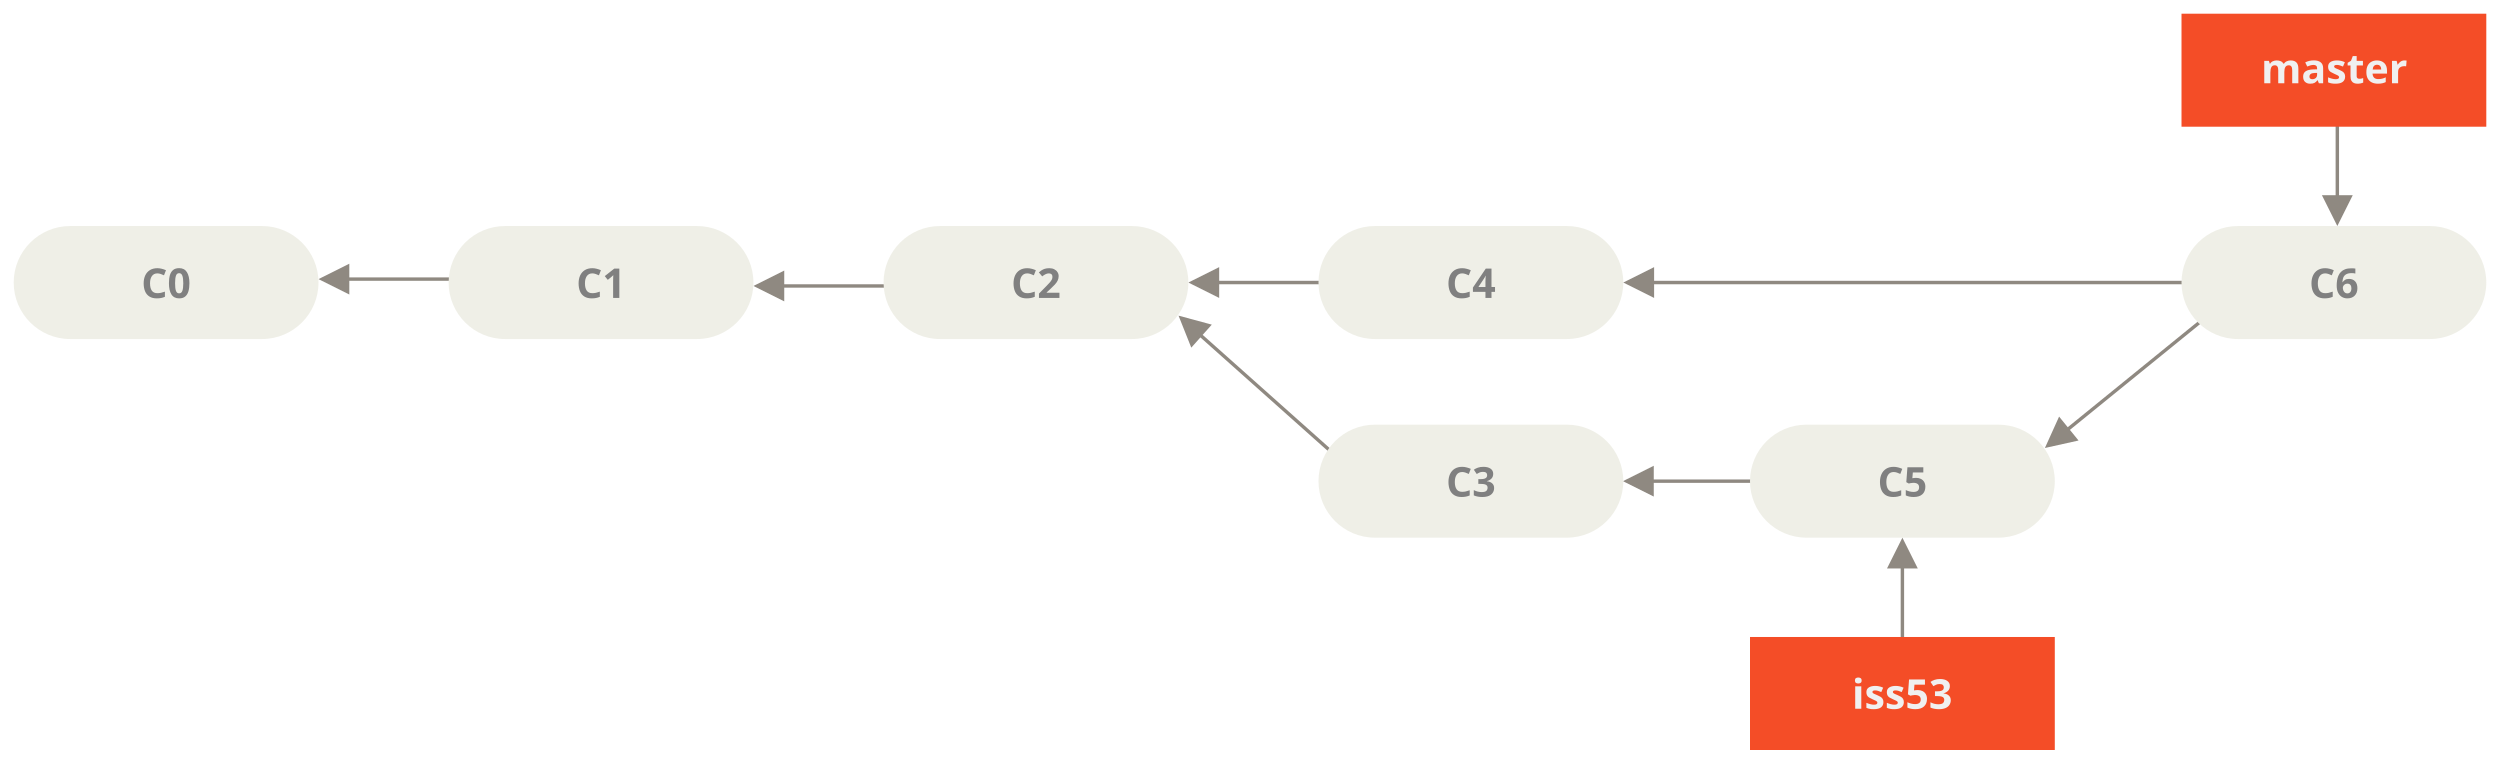
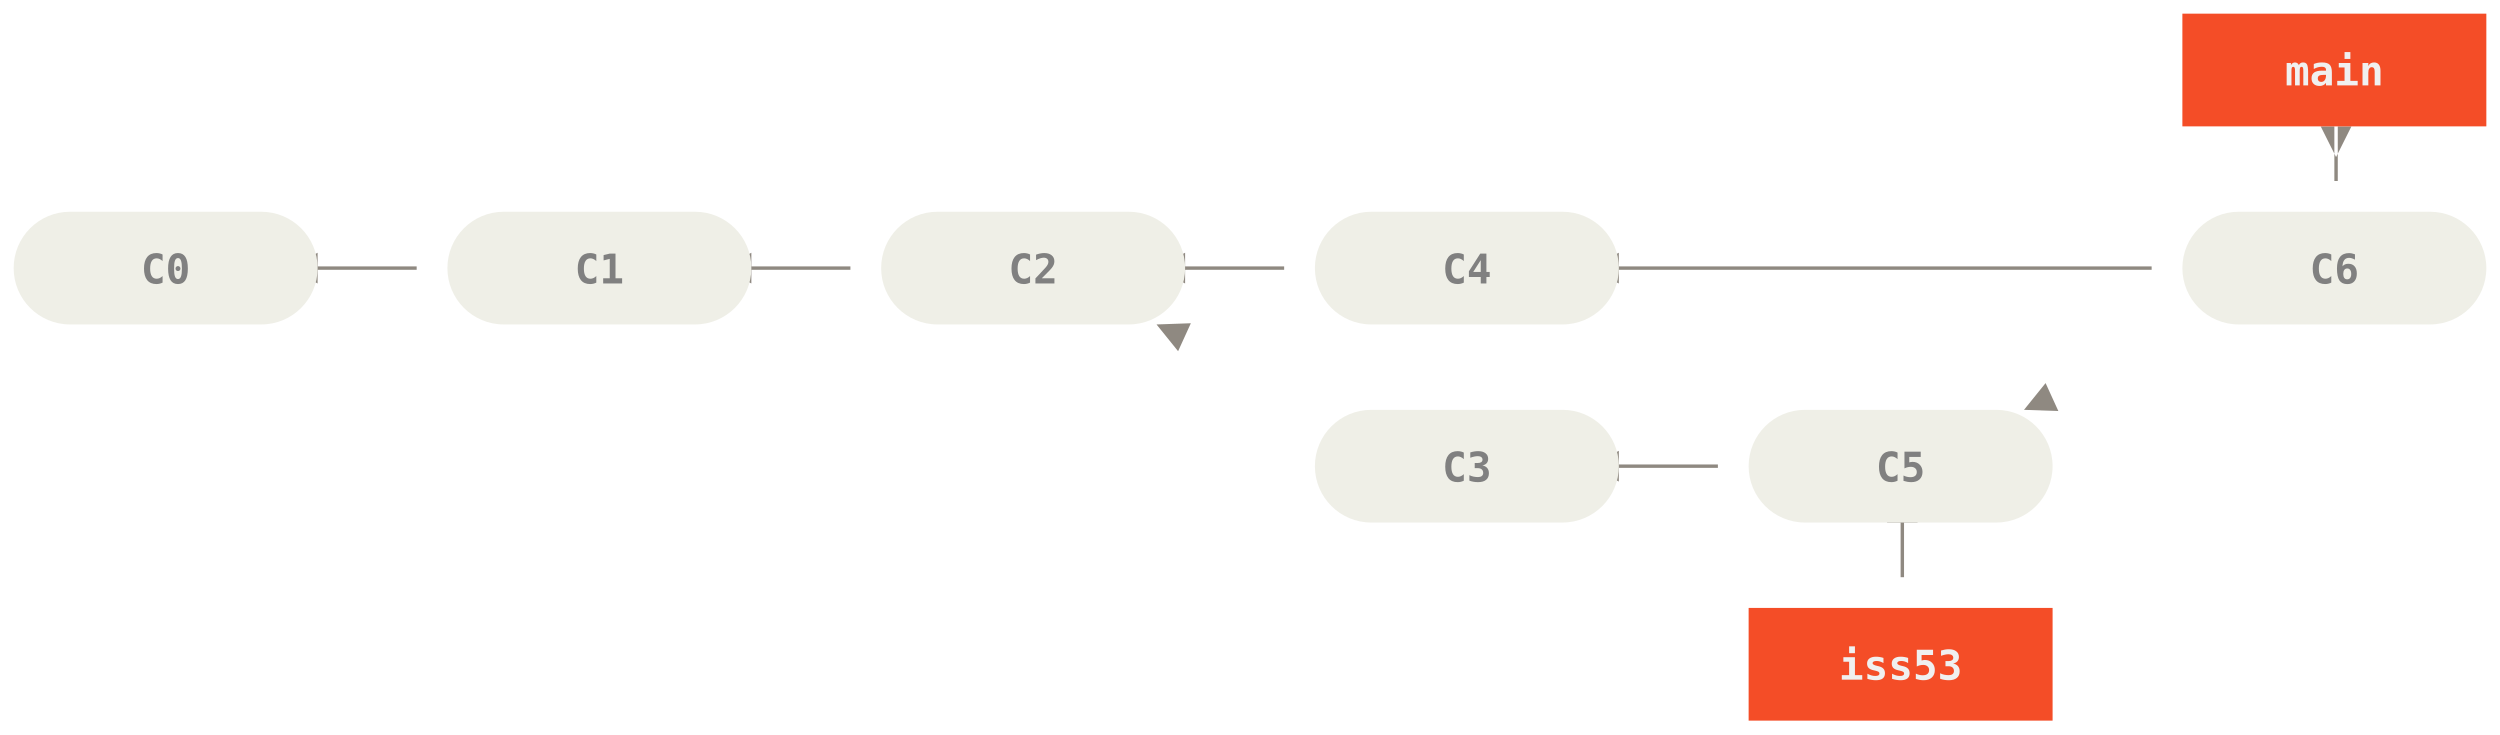
- <svg xmlns="http://www.w3.org/2000/svg" id="svg34780" version="1.1" viewBox="0 0 730 223">
-   <g id="03---Basic-Merging-2" transform="translate(-8,-65)" style="fill-rule:evenodd;fill:none">
-     <path id="Line" d="m110 146h35v1h-35v4l-9-4.5 9-4.5z" style="fill-rule:nonzero;fill:#8f8981" />
-     <path id="Line-2" d="m237 148h35v1h-35v4l-9-4.5 9-4.5z" style="fill-rule:nonzero;fill:#8f8981" />
-     <path id="Line-6" d="m364 147h35v1h-35v4l-9-4.5 9-4.5z" style="fill-rule:nonzero;fill:#8f8981" />
-     <g id="brown" transform="translate(12,131)">
-       <rect id="Rectangle-1" width="89" height="33" rx="16.5" ry="16.5" style="fill-rule:evenodd;fill:#efefe7" />
-       <text id="C6" font-size="12px" font-weight="700" style="fill:#979797;font-family:'Source Code Pro';font-size:12px;font-weight:700;text-anchor:middle">
-         <tspan id="tspan34704" x="44.5" y="21" style="fill:gray">C0</tspan>
-       </text>
-     </g>
-     <g id="g34714" transform="translate(139,131)">
-       <rect id="rect34708" width="89" height="33" rx="16.5" ry="16.5" style="fill-rule:evenodd;fill:#efefe7" />
-       <text id="text34712" font-size="12px" font-weight="700" style="fill:#979797;font-family:'Source Code Pro';font-size:12px;font-weight:700;text-anchor:middle">
-         <tspan id="tspan34710" x="44.5" y="21" style="fill:gray">C1</tspan>
-       </text>
-     </g>
-     <g id="g34722" transform="translate(266,131)">
-       <rect id="rect34716" width="89" height="33" rx="16.5" ry="16.5" style="fill-rule:evenodd;fill:#efefe7" />
-       <text id="text34720" font-size="12px" font-weight="700" style="fill:#979797;font-family:'Source Code Pro';font-size:12px;font-weight:700;text-anchor:middle">
-         <tspan id="tspan34718" x="44.5" y="21" style="fill:gray">C2</tspan>
-       </text>
-     </g>
-     <path id="Line-5" d="m359.18 162.78 40.028 35.677-.665.747-40.028-35.677-2.662 2.986-3.724-9.348 9.713 2.629z" style="fill-rule:nonzero;fill:#8f8981" />
-     <g id="Line-7-+-ref-3" transform="translate(647,69)">
-       <path id="Line-7" d="m43 53v-32h1v32h4l-4.5 9-4.5-9z" style="fill-rule:nonzero;fill:#8f8981" />
-       <g id="ref" transform="translate(-2)">
-         <rect id="Rectangle-2" transform="scale(.83962 1)" width="106" height="33" style="fill-rule:evenodd;fill:#f44d27" />
-         <text id="master" transform="translate(-8.4003 .316)" font-size="12px" font-weight="700" style="fill:#979797;font-family:'Source Code Pro';font-size:12px;font-weight:700;text-anchor:middle">
-           <tspan id="tspan34727" x="53" y="20" style="fill:#f0f0f0">master</tspan>
-         </text>
-       </g>
-     </g>
-     <g id="g34738" transform="translate(393,131)">
-       <rect id="rect34732" width="89" height="33" rx="16.5" ry="16.5" style="fill-rule:evenodd;fill:#efefe7" />
-       <text id="text34736" font-size="12px" font-weight="700" style="fill:#979797;font-family:'Source Code Pro';font-size:12px;font-weight:700;text-anchor:middle">
-         <tspan id="tspan34734" x="44.5" y="21" style="fill:gray">C4</tspan>
-       </text>
-     </g>
-     <g id="Line-8-+-brown-6" transform="translate(481,189)">
-       <path id="Line-8" transform="translate(.9)" d="m9 16h35v1h-35v4l-9-4.5 9-4.5z" style="fill-rule:nonzero;fill:#8f8981" />
-       <g id="g34747" transform="translate(38)">
-         <rect id="rect34741" width="89" height="33" rx="16.5" ry="16.5" style="fill-rule:evenodd;fill:#efefe7" />
-         <text id="text34745" font-size="12px" font-weight="700" style="fill:#979797;font-family:'Source Code Pro';font-size:12px;font-weight:700;text-anchor:middle">
-           <tspan id="tspan34743" x="44.5" y="21" style="fill:gray">C5</tspan>
-         </text>
-       </g>
-     </g>
-     <path id="path34750" d="m491 147h160v1h-160v4l-9-4.5 9-4.5z" style="fill-rule:nonzero;fill:#8f8981" />
-     <path id="Line-9" d="m611.78 189.75 41.791-33.955.631.776-41.791 33.955 2.522 3.104-9.823 2.183 4.147-9.168z" style="fill-rule:nonzero;fill:#8f8981" />
-     <g id="g34759" transform="translate(645,131)">
-       <rect id="rect34753" width="89" height="33" rx="16.5" ry="16.5" style="fill-rule:evenodd;fill:#efefe7" />
-       <text id="text34757" font-size="12px" font-weight="700" style="fill:#979797;font-family:'Source Code Pro';font-size:12px;font-weight:700;text-anchor:middle">
-         <tspan id="tspan34755" x="44.5" y="21" style="fill:gray">C6</tspan>
-       </text>
-     </g>
-     <g id="g34767" transform="translate(393,189)">
-       <rect id="rect34761" width="89" height="33" rx="16.5" ry="16.5" style="fill-rule:evenodd;fill:#efefe7" />
-       <text id="text34765" font-size="12px" font-weight="700" style="fill:#979797;font-family:'Source Code Pro';font-size:12px;font-weight:700;text-anchor:middle">
-         <tspan id="tspan34763" x="44.5" y="21" style="fill:gray">C3</tspan>
-       </text>
-     </g>
-     <g id="Line-4-+-ref-2" transform="translate(521,222)">
-       <path id="Line-4" transform="translate(-1)" d="m44 9v35h-1v-35h-4l4.5-9 4.5 9z" style="fill-rule:nonzero;fill:#8f8981" />
-       <g id="g34776" transform="translate(-2,29)">
-         <rect id="rect34770" transform="scale(.83962 1)" width="106" height="33" style="fill-rule:evenodd;fill:#f44d27" />
-         <text id="text34774" transform="translate(-8.5623 .958)" font-size="12px" font-weight="700" style="fill:#979797;font-family:'Source Code Pro';font-size:12px;font-weight:700;text-anchor:middle">
-           <tspan id="tspan34772" x="53" y="20" style="fill:#f0f0f0">iss53</tspan>
-         </text>
-       </g>
-     </g>
+ <svg xmlns="http://www.w3.org/2000/svg" version="1.1" width="1464" height="430" viewBox="0 0 732 215">
+   <path d="m93 78h29v1h-29v4l-9-4.5 9-4.5z" fill="#8f8981" />
+   <path d="m220 78h29v1h-29v4l-9-4.5 9-4.5z" fill="#8f8981" />
+   <path d="m347 78h29v1h-29v4l-9-4.5 9-4.5z" fill="#8f8981" />
+   <path d="M393.371 120 L346.816 98.739 L348.685 94.645 L338.629 95 L344.947 102.832 L346.816 98.739 Z" fill="#8f8981" />
+   <path d="m474 136h29v1h-29v4l-9-4.5 9-4.5z" fill="#8f8981" />
+   <path d="m474 78h156v1h-156v4l-9-4.5 9-4.5z" fill="#8f8981" />
+   <path d="M647.371 95 L600.816 116.261 L598.947 112.168 L592.629 120 L602.685 120.355 L600.816 116.261 Z" fill="#8f8981" />
+   <path d="m683.5 37v16h1v-16h4l-4.5 9-4.5-9z" fill="#8f8981" />
+   <path d="m556.5 153v16h1v-16h4l-4.5-9-4.5 9z" fill="#8f8981" />
+   <g>
+     <rect x="4" y="62" width="89" height="33" rx="16.5" ry="16.5" fill="#efefe7" />
+     <text font-size="12px" font-weight="700" font-family="'JetBrains Mono', 'Source Code Pro', monospace" text-anchor="middle">
+       <tspan x="48.5" y="83" fill="gray">C0</tspan>
+     </text>
+   </g>
+   <g>
+     <rect x="131" y="62" width="89" height="33" rx="16.5" ry="16.5" fill="#efefe7" />
+     <text font-size="12px" font-weight="700" font-family="'JetBrains Mono', 'Source Code Pro', monospace" text-anchor="middle">
+       <tspan x="175.5" y="83" fill="gray">C1</tspan>
+     </text>
+   </g>
+   <g>
+     <rect x="258" y="62" width="89" height="33" rx="16.5" ry="16.5" fill="#efefe7" />
+     <text font-size="12px" font-weight="700" font-family="'JetBrains Mono', 'Source Code Pro', monospace" text-anchor="middle">
+       <tspan x="302.5" y="83" fill="gray">C2</tspan>
+     </text>
+   </g>
+   <g>
+     <rect x="385" y="62" width="89" height="33" rx="16.5" ry="16.5" fill="#efefe7" />
+     <text font-size="12px" font-weight="700" font-family="'JetBrains Mono', 'Source Code Pro', monospace" text-anchor="middle">
+       <tspan x="429.5" y="83" fill="gray">C4</tspan>
+     </text>
+   </g>
+   <g>
+     <rect x="385" y="120" width="89" height="33" rx="16.5" ry="16.5" fill="#efefe7" />
+     <text font-size="12px" font-weight="700" font-family="'JetBrains Mono', 'Source Code Pro', monospace" text-anchor="middle">
+       <tspan x="429.5" y="141" fill="gray">C3</tspan>
+     </text>
+   </g>
+   <g>
+     <rect x="512" y="120" width="89" height="33" rx="16.5" ry="16.5" fill="#efefe7" />
+     <text font-size="12px" font-weight="700" font-family="'JetBrains Mono', 'Source Code Pro', monospace" text-anchor="middle">
+       <tspan x="556.5" y="141" fill="gray">C5</tspan>
+     </text>
+   </g>
+   <g>
+     <rect x="639" y="62" width="89" height="33" rx="16.5" ry="16.5" fill="#efefe7" />
+     <text font-size="12px" font-weight="700" font-family="'JetBrains Mono', 'Source Code Pro', monospace" text-anchor="middle">
+       <tspan x="683.5" y="83" fill="gray">C6</tspan>
+     </text>
+   </g>
+   <g>
+     <rect x="639" y="4" width="89" height="33" fill="#f44d27" />
+     <text font-size="12px" font-weight="700" font-family="'JetBrains Mono', 'Source Code Pro', monospace" text-anchor="middle">
+       <tspan x="683.5" y="25" fill="#f0f0f0">main</tspan>
+     </text>
+   </g>
+   <g>
+     <rect x="512" y="178" width="89" height="33" fill="#f44d27" />
+     <text font-size="12px" font-weight="700" font-family="'JetBrains Mono', 'Source Code Pro', monospace" text-anchor="middle">
+       <tspan x="556.5" y="199" fill="#f0f0f0">iss53</tspan>
+     </text>
  </g>
</svg>
